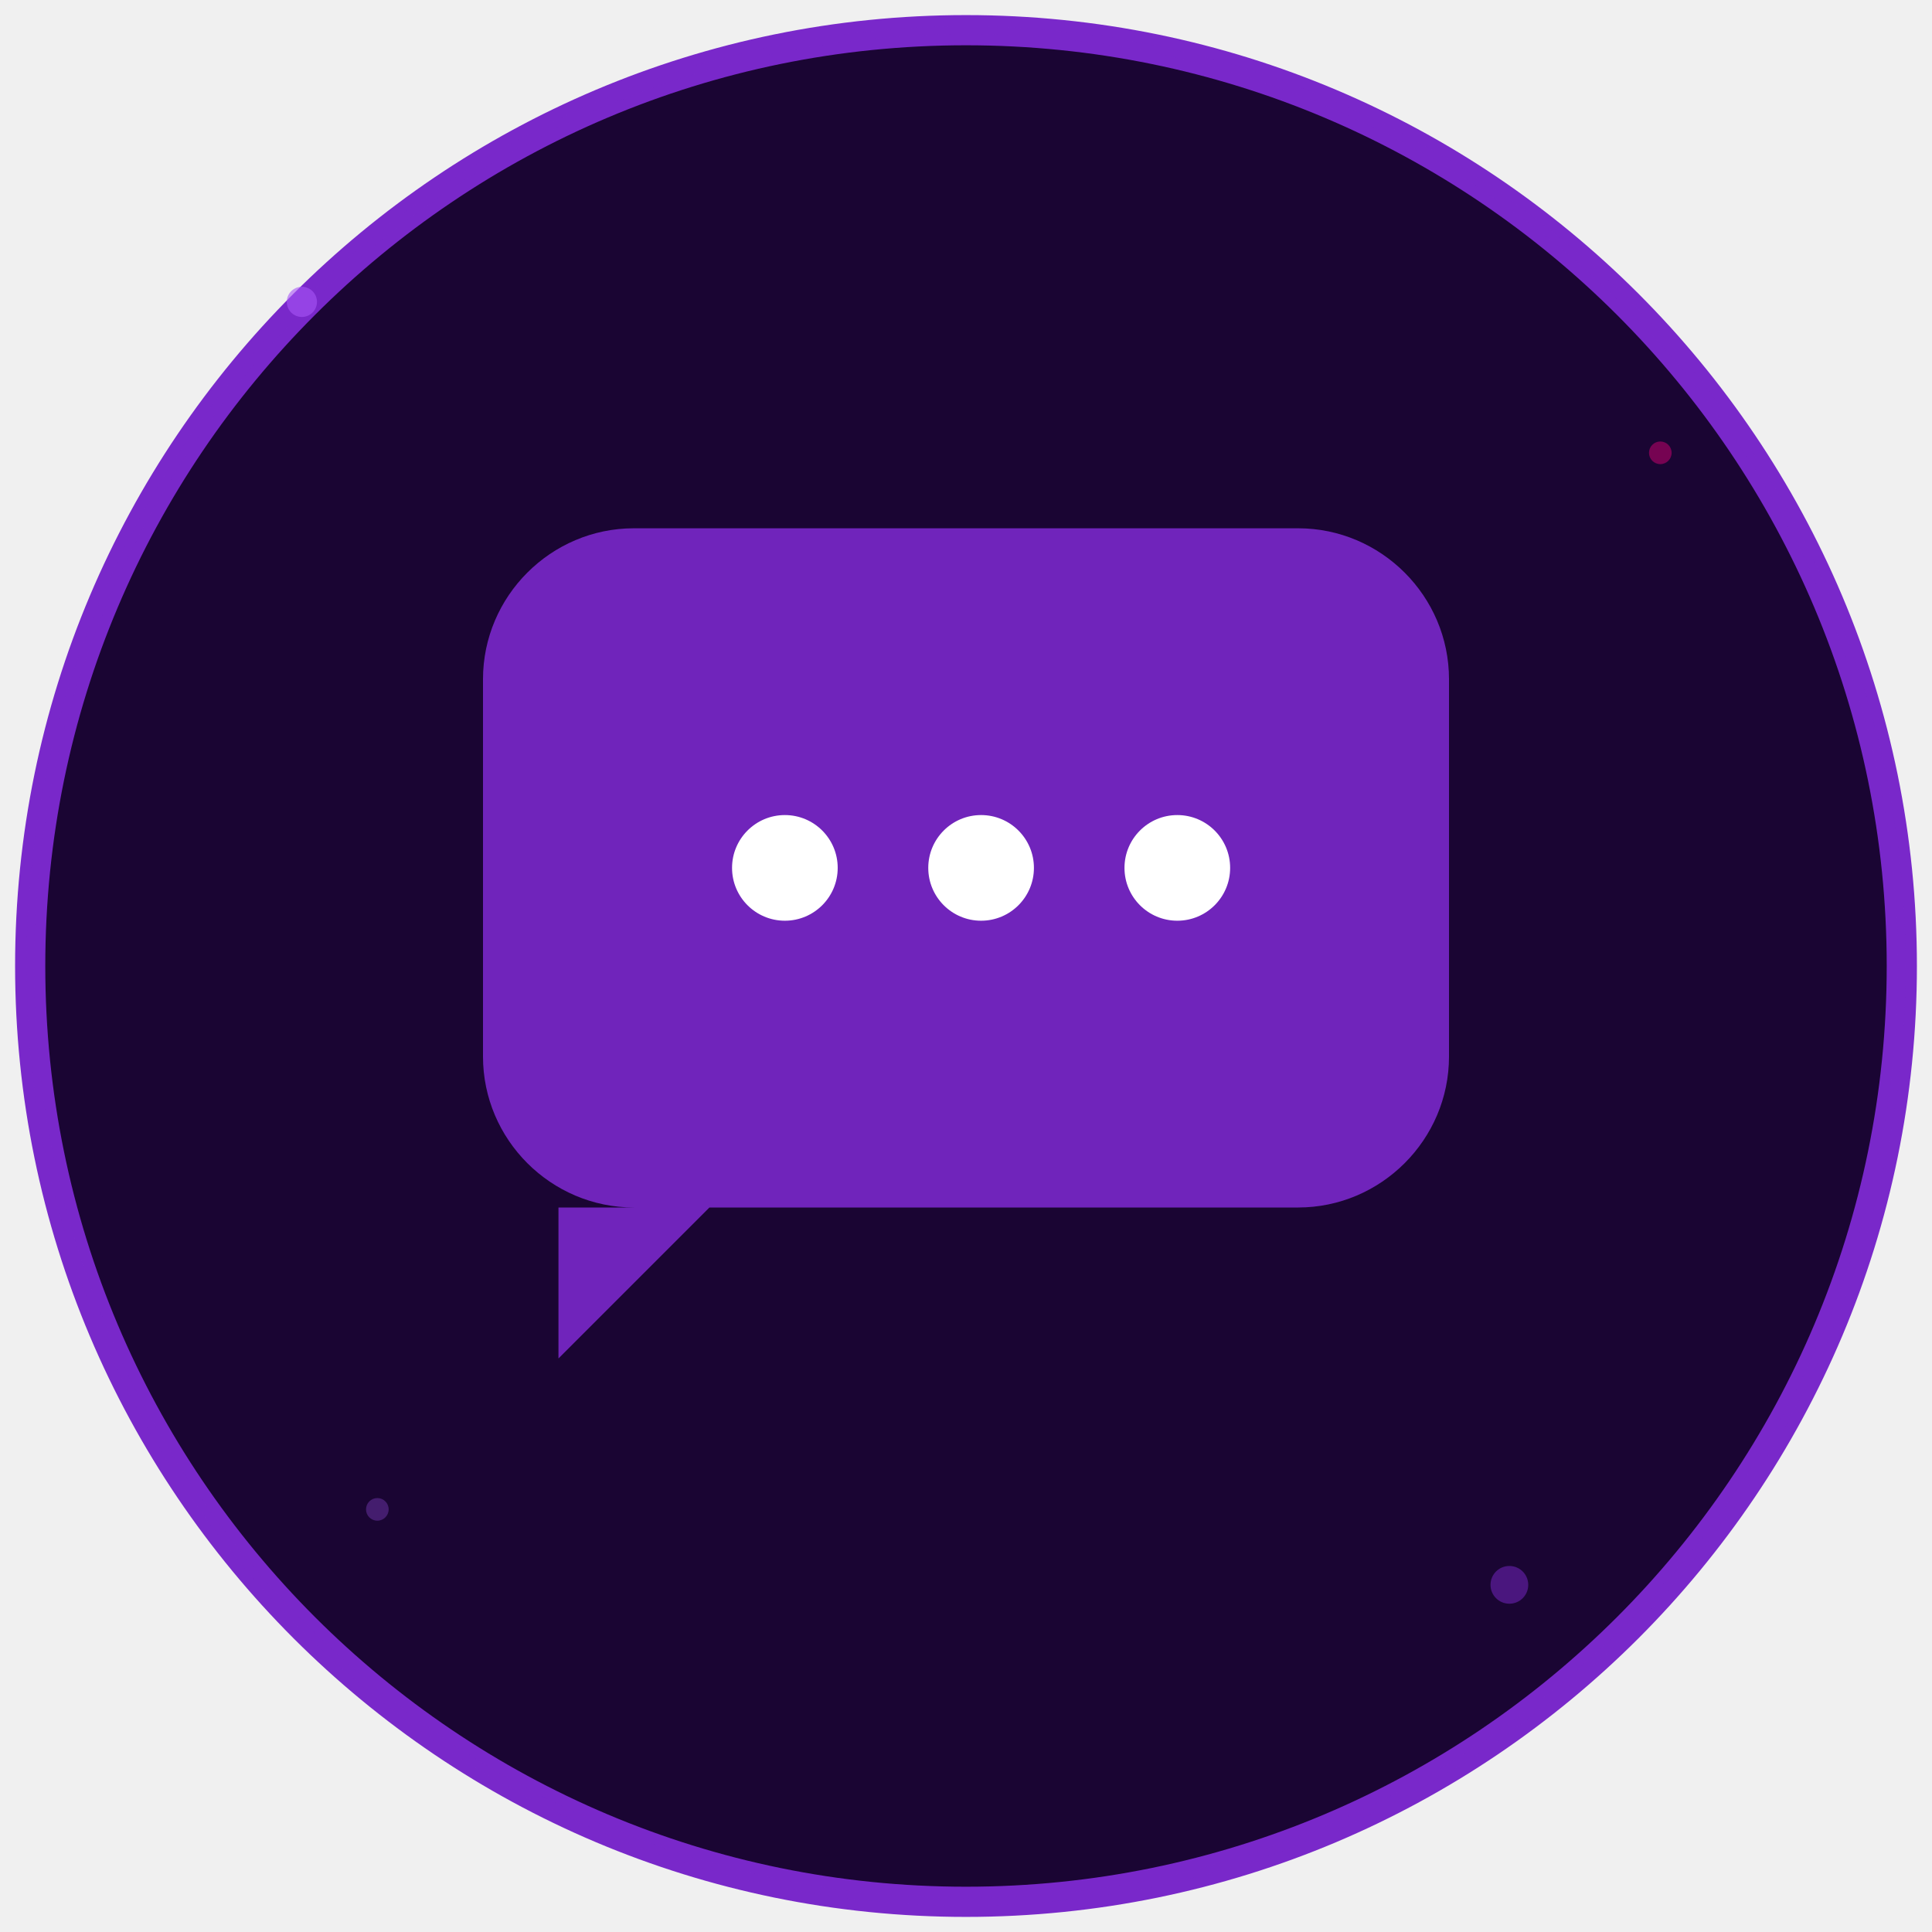
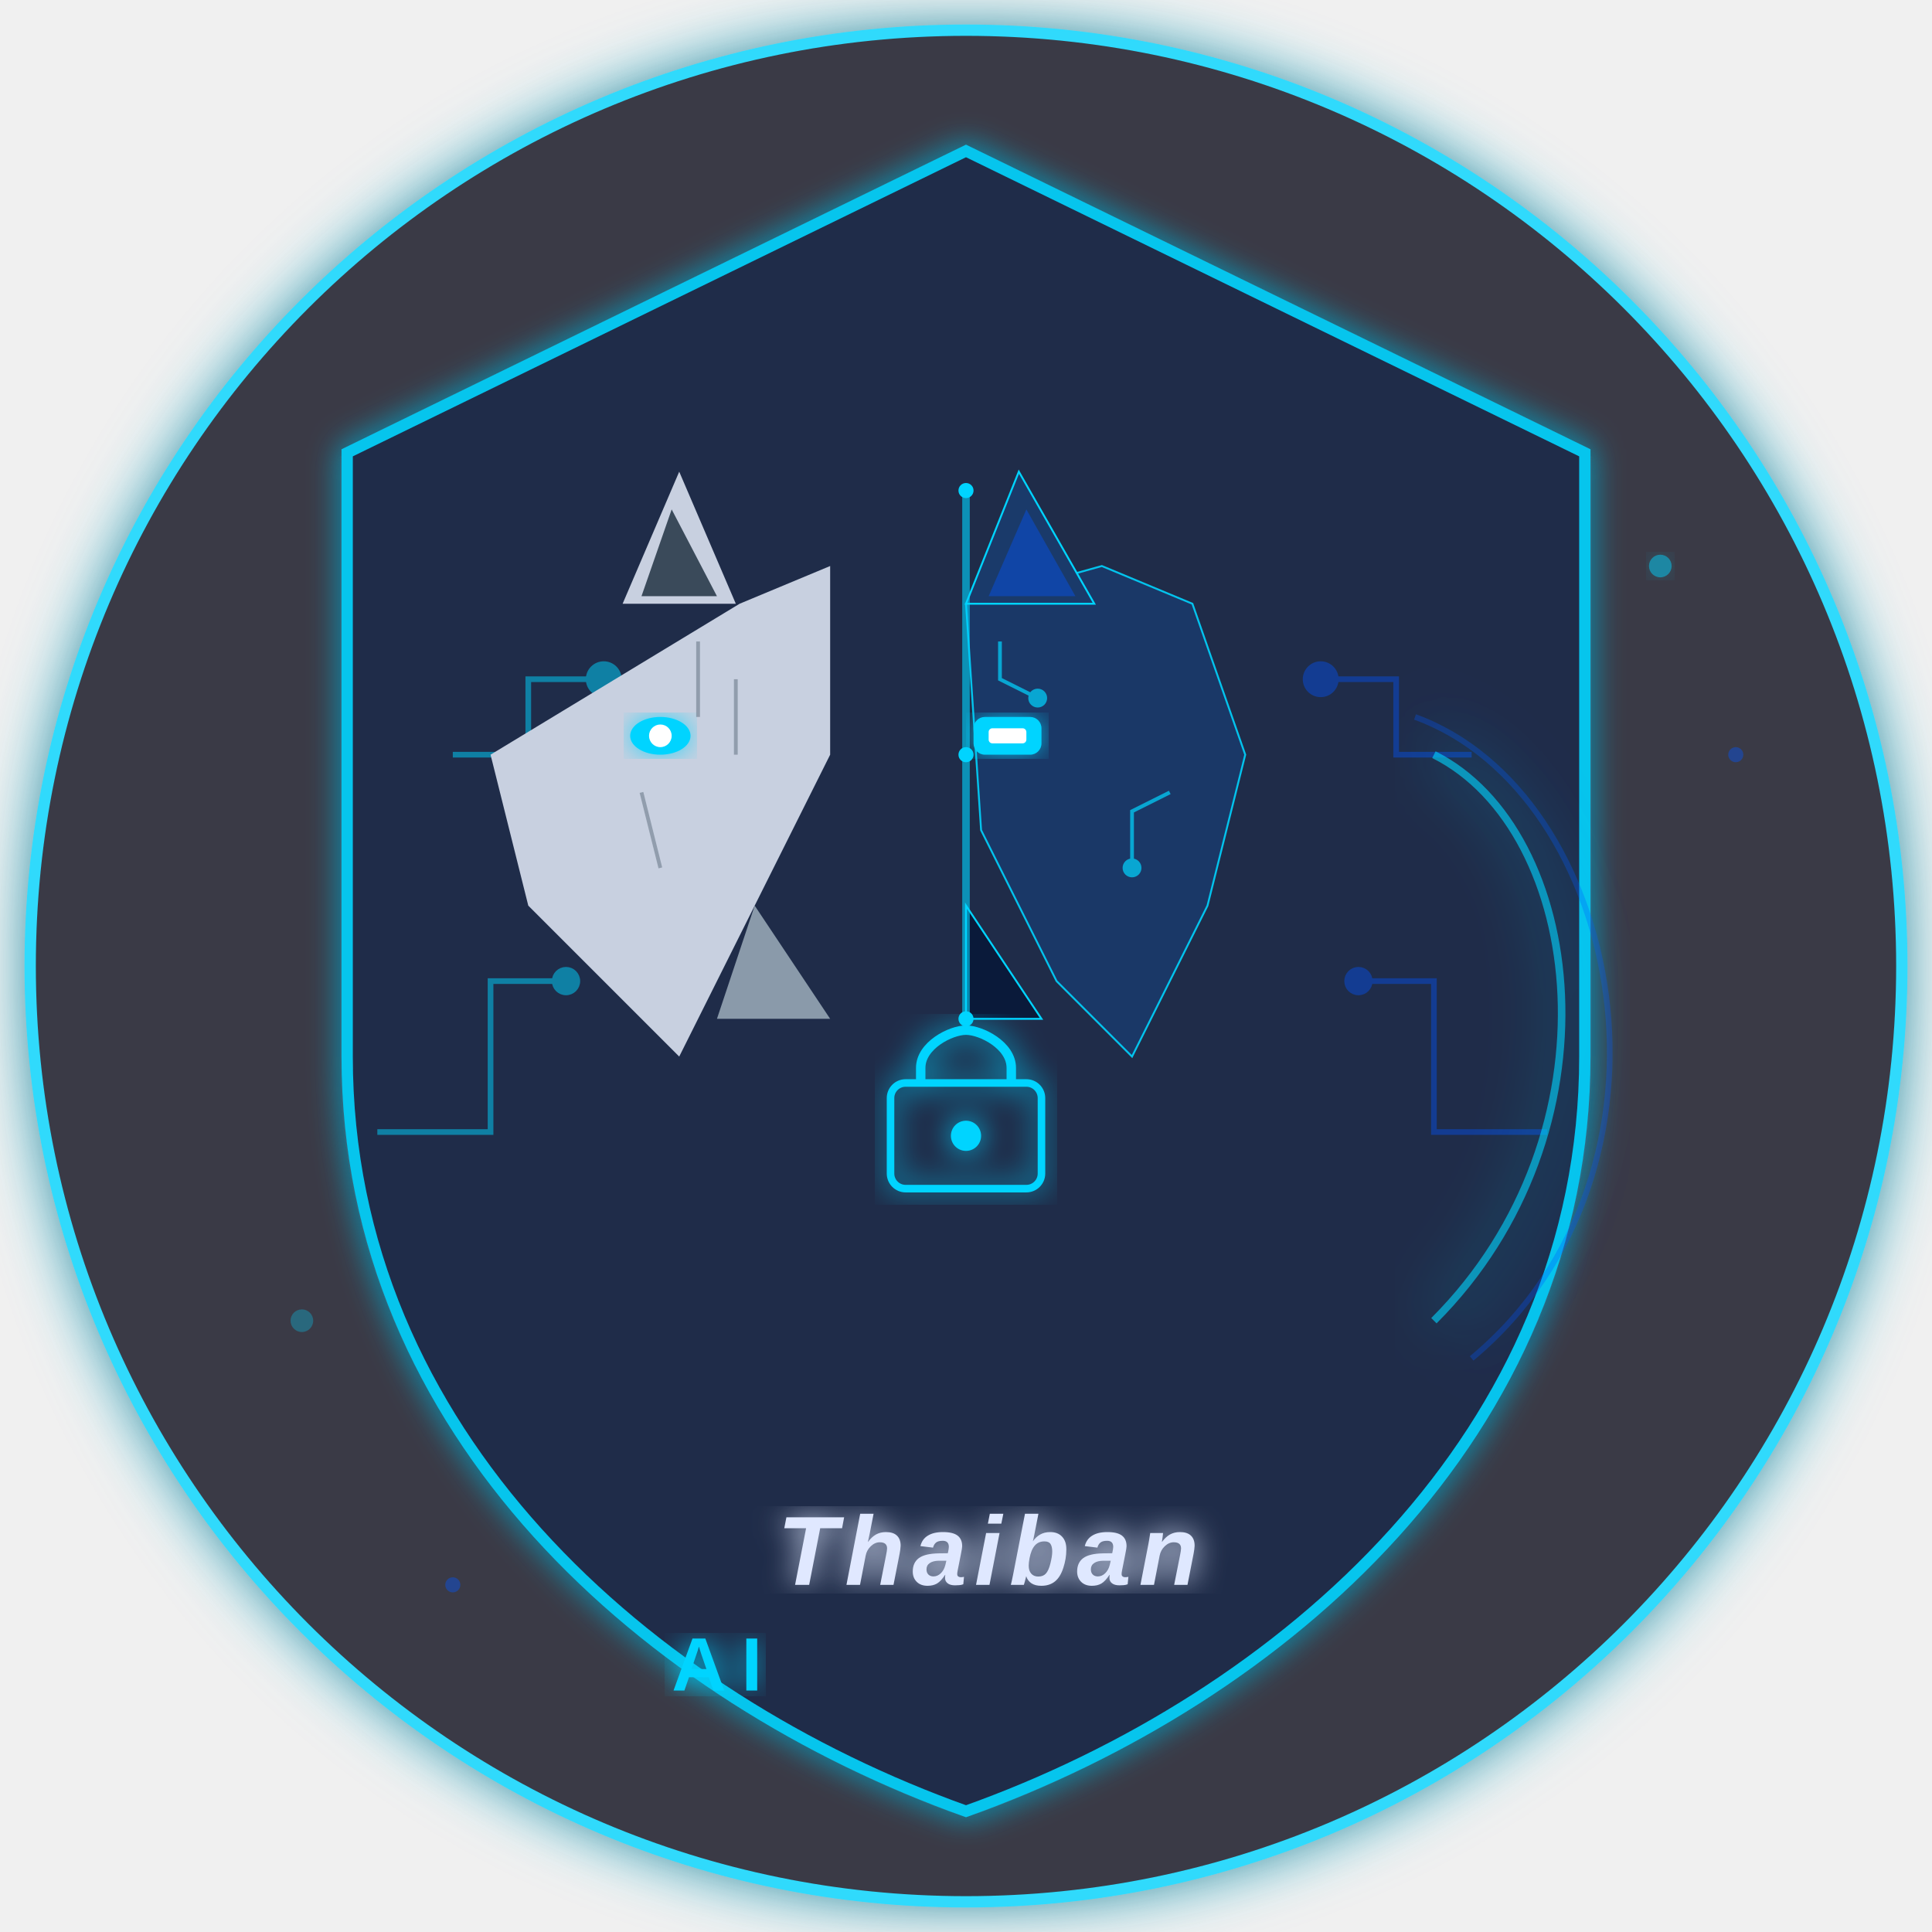
<svg xmlns="http://www.w3.org/2000/svg" width="512" height="512" viewBox="0 0 512 512">
  <defs>
-     <linearGradient id="bgGrad" x1="0" y1="0" x2="512" y2="512">
-       <stop offset="0%" stop-color="#1a0533" />
-       <stop offset="100%" stop-color="#0d0d1a" />
+     <linearGradient id="bgGrad" x1="0" y1="256" x2="512" y2="256">
+       <stop offset="0%" stop-color="#0a0e1a" />
+       <stop offset="50%" stop-color="#0f1628" />
+       <stop offset="100%" stop-color="#0a0e1a" />
    </linearGradient>
-     <linearGradient id="ringGrad" x1="0" y1="0" x2="512" y2="512">
-       <stop offset="0%" stop-color="#7928ca" />
-       <stop offset="100%" stop-color="#ff0080" />
+     <linearGradient id="shieldGrad" x1="0" y1="0" x2="512" y2="512">
+       <stop offset="0%" stop-color="#1a2a4a" />
+       <stop offset="100%" stop-color="#0d1528" />
    </linearGradient>
-     <linearGradient id="playGrad" x1="0" y1="0" x2="128" y2="128">
-       <stop offset="0%" stop-color="#ffffff" />
-       <stop offset="100%" stop-color="#e0d0ff" />
+     <linearGradient id="neonGlow" x1="0" y1="0" x2="512" y2="256">
+       <stop offset="0%" stop-color="#00d4ff" />
+       <stop offset="100%" stop-color="#0055ff" />
    </linearGradient>
+     <linearGradient id="furGrad" x1="0" y1="0" x2="512" y2="512">
+       <stop offset="0%" stop-color="#c8d0e0" />
+       <stop offset="100%" stop-color="#6a7a90" />
+     </linearGradient>
+     <linearGradient id="cyberGrad" x1="0" y1="0" x2="512" y2="512">
+       <stop offset="0%" stop-color="#1a3a6a" />
+       <stop offset="100%" stop-color="#0a1a3a" />
+     </linearGradient>
+     <linearGradient id="textGrad" x1="0" y1="0" x2="200" y2="0">
+       <stop offset="0%" stop-color="#e0e8ff" />
+       <stop offset="100%" stop-color="#00d4ff" />
+     </linearGradient>
+     <filter id="glow">
+       <feGaussianBlur stdDeviation="4" result="blur" />
+       <feMerge>
+         <feMergeNode in="blur" />
+         <feMergeNode in="SourceGraphic" />
+       </feMerge>
+     </filter>
+     <filter id="softGlow">
+       <feGaussianBlur stdDeviation="8" result="blur" />
+       <feMerge>
+         <feMergeNode in="blur" />
+         <feMergeNode in="SourceGraphic" />
+       </feMerge>
+     </filter>
  </defs>
-   <circle cx="256" cy="256" r="248" fill="url(#bgGrad)" stroke="url(#ringGrad)" stroke-width="8" />
-   <circle cx="256" cy="256" r="248" fill="none" stroke="#7928ca" stroke-width="2" opacity="0.3" />
-   <g transform="translate(128, 140)">
-     <path d="M0 40 C0 18 18 0 40 0 L216 0 C238 0 256 18 256 40 L256 140 C256 162 238 180 216 180 L60 180 L20 220 L20 180 L40 180 C18 180 0 162 0 140 Z" fill="url(#ringGrad)" opacity="0.9" />
-     <circle cx="80" cy="90" r="14" fill="url(#playGrad)">
-       <animate attributeName="opacity" values="0.3;1;0.3" dur="1.5s" repeatCount="indefinite" />
-     </circle>
-     <circle cx="132" cy="90" r="14" fill="url(#playGrad)">
-       <animate attributeName="opacity" values="0.3;1;0.3" dur="1.5s" begin="0.2s" repeatCount="indefinite" />
-     </circle>
-     <circle cx="184" cy="90" r="14" fill="url(#playGrad)">
-       <animate attributeName="opacity" values="0.3;1;0.3" dur="1.5s" begin="0.4s" repeatCount="indefinite" />
-     </circle>
+   <circle cx="256" cy="256" r="248" fill="url(#bgGrad)" stroke="#00d4ff" stroke-width="3" opacity="0.8" filter="url(#softGlow)" />
+   <path d="M256 40 L420 120 L420 280 C420 380 340 450 256 480 C172 450 92 380 92 280 L92 120 Z" fill="url(#shieldGrad)" stroke="url(#neonGlow)" stroke-width="3" opacity="0.9" filter="url(#glow)" />
+   <g stroke="#00d4ff" stroke-width="1.5" fill="none" opacity="0.5">
+     <path d="M120 200 L140 200 L140 180 L160 180" />
+     <circle cx="160" cy="180" r="4" fill="#00d4ff" />
+     <path d="M100 300 L130 300 L130 260 L150 260" />
+     <circle cx="150" cy="260" r="3" fill="#00d4ff" />
  </g>
-   <circle cx="80" cy="80" r="4" fill="#a855f7" opacity="0.6" />
-   <circle cx="440" cy="120" r="3" fill="#ff0080" opacity="0.4" />
-   <circle cx="400" cy="420" r="5" fill="#7928ca" opacity="0.5" />
-   <circle cx="100" cy="400" r="3" fill="#a855f7" opacity="0.3" />
+   <g stroke="#0055ff" stroke-width="1.5" fill="none" opacity="0.4">
+     <path d="M390 200 L370 200 L370 180 L350 180" />
+     <circle cx="350" cy="180" r="4" fill="#0055ff" />
+     <path d="M410 300 L380 300 L380 260 L360 260" />
+     <circle cx="360" cy="260" r="3" fill="#0055ff" />
+   </g>
+   <g>
+     <path d="M196 160 L220 150 L220 200 L210 220 L200 240 L180 280 L160 260 L140 240 L130 200 Z" fill="url(#furGrad)" />
+     <path d="M180 125 L195 160 L165 160 Z" fill="url(#furGrad)" />
+     <path d="M178 135 L190 158 L170 158 Z" fill="#3a4a5a" />
+     <ellipse cx="175" cy="195" rx="8" ry="5" fill="#00d4ff" filter="url(#glow)" />
+     <ellipse cx="175" cy="195" rx="3" ry="3" fill="white" />
+     <path d="M200 240 L220 270 L190 270 Z" fill="#8a9aaa" />
+     <g stroke="#5a6a7a" stroke-width="1" fill="none" opacity="0.5">
+       <path d="M185 170 L185 190" />
+       <path d="M195 180 L195 200" />
+       <path d="M170 210 L175 230" />
+     </g>
+   </g>
+   <g>
+     <path d="M256 160 L292 150 L316 160 L330 200 L320 240 L300 280 L280 260 L270 240 L260 220 Z" fill="url(#cyberGrad)" stroke="#00d4ff" stroke-width="0.5" opacity="0.9" />
+     <path d="M270 125 L290 160 L256 160 Z" fill="url(#cyberGrad)" stroke="#00d4ff" stroke-width="0.5" />
+     <path d="M272 135 L285 158 L262 158 Z" fill="#0055ff" opacity="0.4" />
+     <rect x="258" y="190" width="18" height="10" rx="3" fill="#00d4ff" filter="url(#glow)" />
+     <rect x="262" y="193" width="10" height="4" rx="1" fill="white" />
+     <path d="M256 240 L276 270 L256 270 Z" fill="#0a1a3a" stroke="#00d4ff" stroke-width="0.5" />
+     <g stroke="#00d4ff" stroke-width="1" fill="none" opacity="0.7">
+       <path d="M265 170 L265 180 L275 185" />
+       <circle cx="275" cy="185" r="2" fill="#00d4ff" />
+       <path d="M310 210 L300 215 L300 230" />
+       <circle cx="300" cy="230" r="2" fill="#00d4ff" />
+     </g>
+   </g>
+   <line x1="256" y1="130" x2="256" y2="270" stroke="#00d4ff" stroke-width="2" opacity="0.6" />
+   <circle cx="256" cy="130" r="2" fill="#00d4ff" />
+   <circle cx="256" cy="200" r="2" fill="#00d4ff" />
+   <circle cx="256" cy="270" r="2" fill="#00d4ff" />
+   <g transform="translate(236, 275)" filter="url(#glow)">
+     <rect x="0" y="12" width="40" height="28" rx="4" fill="none" stroke="#00d4ff" stroke-width="2" />
+     <path d="M8 12 L8 8 C8 2 16 -2 20 -2 C24 -2 32 2 32 8 L32 12" fill="none" stroke="#00d4ff" stroke-width="2.5" />
+     <circle cx="20" cy="26" r="4" fill="#00d4ff" />
+   </g>
+   <g filter="url(#softGlow)">
+     <path d="M380 200 C420 220 430 300 380 350" stroke="#00d4ff" stroke-width="2" fill="none" opacity="0.6" />
+     <path d="M375 190 C430 210 450 310 390 360" stroke="#0055ff" stroke-width="1.5" fill="none" opacity="0.3" />
+   </g>
+   <circle cx="440" cy="150" r="3" fill="#00d4ff" opacity="0.5" filter="url(#glow)" />
+   <circle cx="460" cy="200" r="2" fill="#0055ff" opacity="0.4" />
+   <circle cx="80" cy="350" r="3" fill="#00d4ff" opacity="0.3" />
+   <circle cx="120" cy="420" r="2" fill="#0055ff" opacity="0.4" />
+   <g transform="translate(186, 420)">
+     <text x="20" y="0" font-family="Arial Black, Arial, sans-serif" font-weight="900" font-size="26" fill="url(#textGrad)" font-style="italic" letter-spacing="2" filter="url(#glow)">
+       Thaiban
+     </text>
+     <text x="4" y="28" font-family="Arial Black, Arial, sans-serif" font-weight="900" font-size="20" fill="#00d4ff" text-anchor="middle" letter-spacing="4" filter="url(#glow)">
+       AI
+     </text>
+   </g>
</svg>
